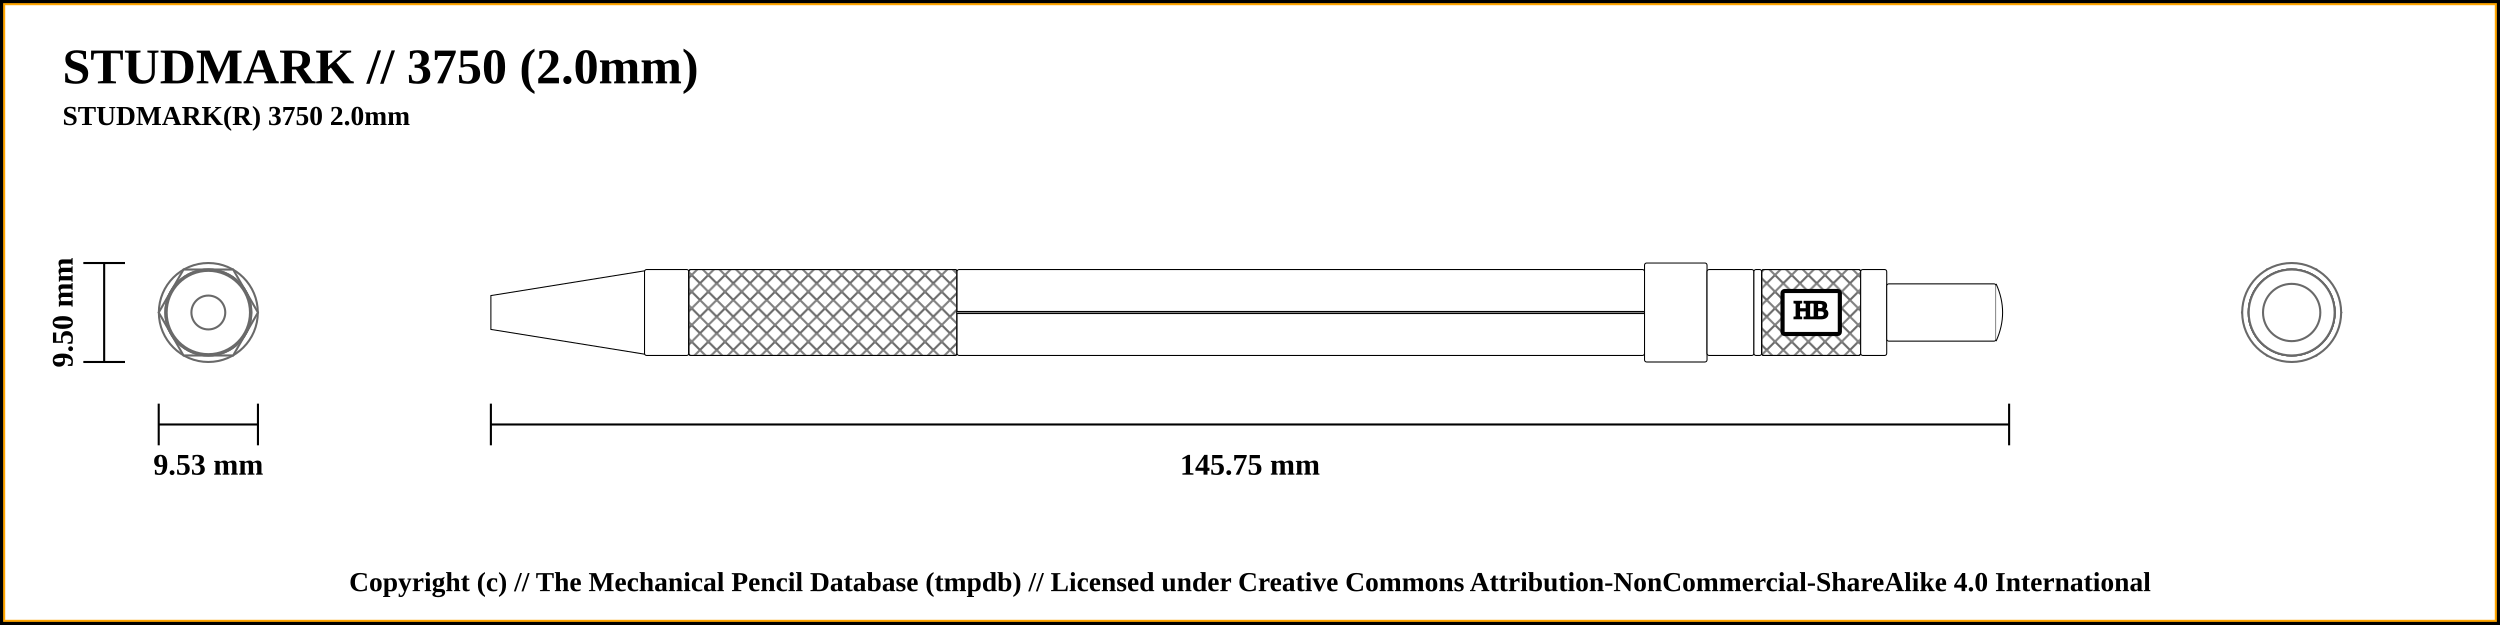
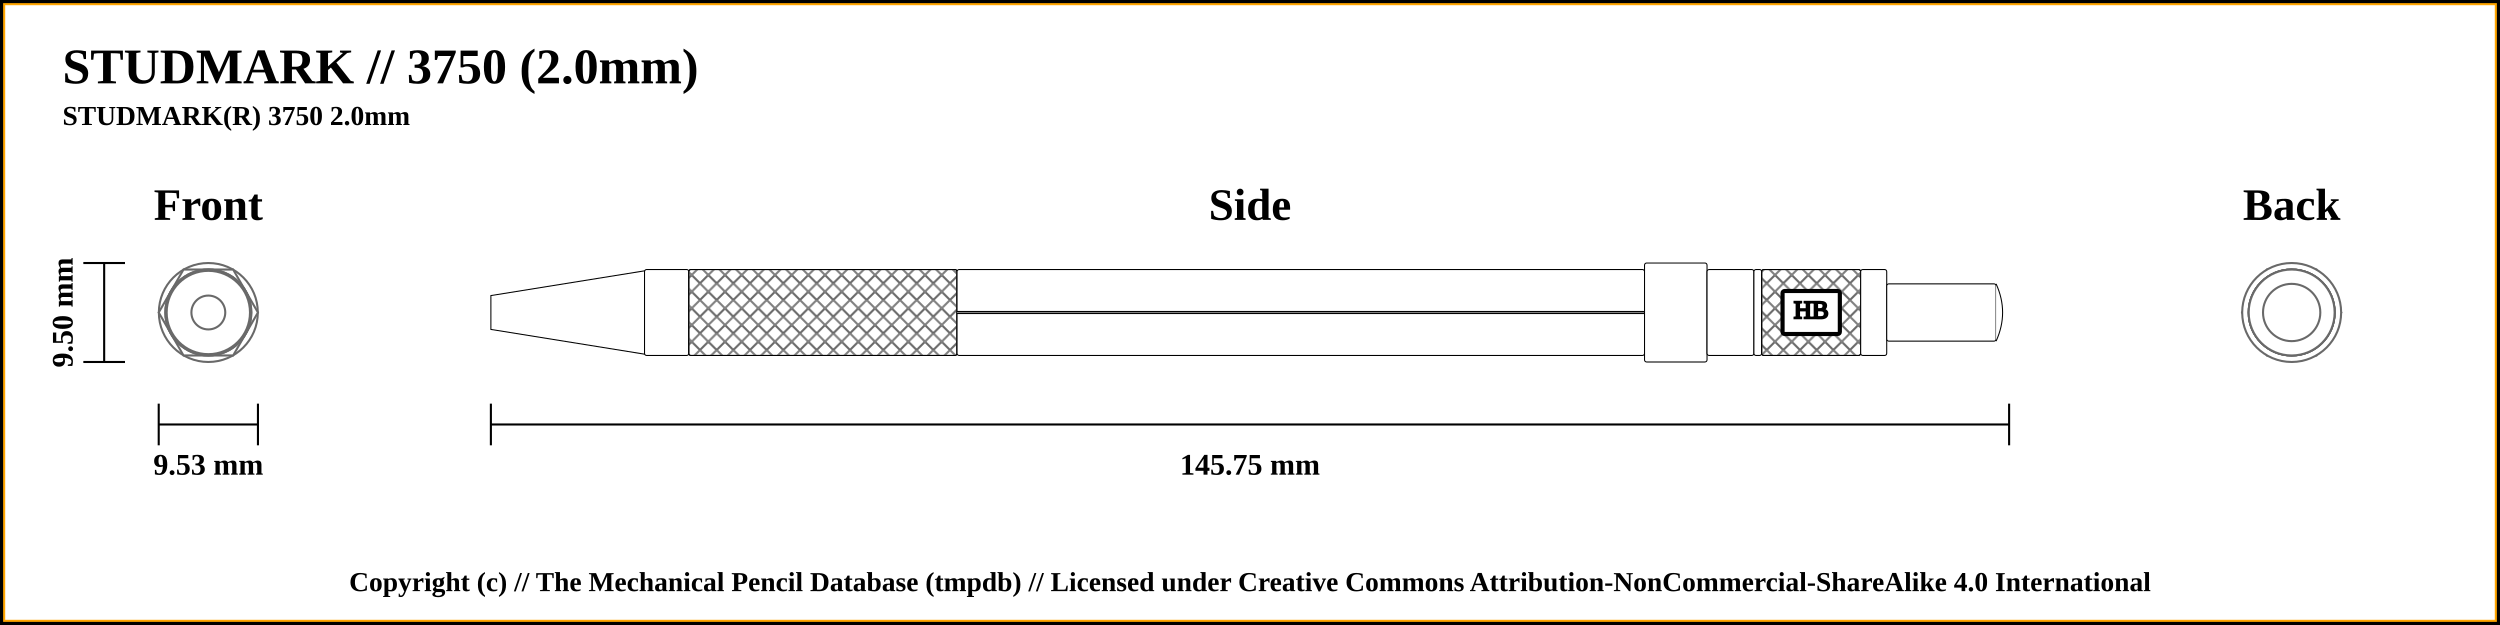
<svg xmlns="http://www.w3.org/2000/svg" width="1200" height="300">
  <pattern id="diagonalHatch" patternUnits="userSpaceOnUse" width="8" height="8">
    <rect width="6" height="6" fill="none" />
    <path stroke="dimgray" stroke-linecap="round" stroke-width="1" d="M 4,4 L 8,8" />
    <path stroke="dimgray" stroke-linecap="round" stroke-width="1" d="M 4,4 L 0,8" />
    <path stroke="gray" stroke-linecap="round" stroke-width="1" d="M 4,4 L 8,0" />
    <path stroke="gray" stroke-linecap="round" stroke-width="1" d="M 4,4 L 0,0" />
  </pattern>
  <rect x="0" y="0" width="1200" height="300" fill="white" stroke="black" stroke-width="4" />
  <rect x="2" y="2" width="1196" height="296" fill="white" stroke="orange" stroke-width="1" />
  <text x="30" y="40" font-weight="bold" font-size="2em">STUDMARK // 3750 (2.0mm)</text>
  <text x="30" y="60" font-weight="bold" font-size="1.1em">STUDMARK(R) 3750 2.0mm</text>
  <line x1="40" y1="126.25" x2="60" y2="126.25" stroke="black" stroke-width="1" />
  <line x1="40" y1="173.75" x2="60" y2="173.75" stroke="black" stroke-width="1" />
  <line x1="50" y1="126.25" x2="50" y2="173.75" stroke="black" stroke-width="1" />
+   <text x="100" y="98.25" font-size="1.8em" font-weight="bold" text-anchor="middle" dominant-baseline="central">Front</text>
  <text x="30" y="150" transform="rotate(-90, 30, 150)" font-size="1.2em" font-weight="bold" text-anchor="middle" dominant-baseline="central">9.50 mm</text>
  <line x1="76.184" y1="203.75" x2="123.816" y2="203.75" stroke="black" stroke-width="1" />
  <line x1="76.184" y1="193.75" x2="76.184" y2="213.75" stroke="black" stroke-width="1" />
  <line x1="123.816" y1="193.75" x2="123.816" y2="213.75" stroke="black" stroke-width="1" />
  <text x="100" y="223.75" font-size="1.2em" font-weight="bold" text-anchor="middle" dominant-baseline="middle">9.53 mm</text>
  <line x1="235.625" y1="203.75" x2="964.375" y2="203.75" stroke="black" stroke-width="1" />
  <line x1="235.625" y1="193.75" x2="235.625" y2="213.75" stroke="black" stroke-width="1" />
  <line x1="964.375" y1="193.75" x2="964.375" y2="213.75" stroke="black" stroke-width="1" />
  <text x="600" y="223.75" font-size="1.2em" font-weight="bold" text-anchor="middle" dominant-baseline="middle">145.75 mm</text>
+   <text x="600" y="98.25" font-size="1.8em" font-weight="bold" text-anchor="middle" dominant-baseline="central">Side</text>
+   <text x="1100" y="98.25" font-size="1.8em" font-weight="bold" text-anchor="middle" dominant-baseline="central">Back</text>
  <circle r="20" cx="1100" cy="150" stroke="dimgray" stroke-width="1" fill="white" />
  <circle r="8.125" cx="1100" cy="150" stroke="dimgray" stroke-width="1" fill="white" />
  <circle r="20.625" cx="1100" cy="150" stroke="dimgray" stroke-width="1" fill="white" />
  <circle r="20.625" cx="1100" cy="150" stroke="dimgray" stroke-width="1" fill="white" />
  <polygon points="1088.092,129.375 1111.908,129.375 1123.816,150 1111.908,170.625 1088.092,170.625 1076.184,150 " stroke="dimgray" stroke-width="1" fill="white" />
  <circle r="23.75" cx="1100" cy="150" stroke="dimgray" stroke-width="1" fill="white" />
  <circle r="20.625" cx="1100" cy="150" stroke="dimgray" stroke-width="1" fill="white" />
  <circle r="20.625" cx="1100" cy="150" stroke="dimgray" stroke-width="1" fill="white" />
  <circle r="20.625" cx="1100" cy="150" stroke="dimgray" stroke-width="1" fill="white" />
  <circle r="20.625" cx="1100" cy="150" stroke="dimgray" stroke-width="1" fill="white" />
  <circle r="13.75" cx="1100" cy="150" stroke="dimgray" stroke-width="1" fill="white" />
  <circle r="13.75" cx="100" cy="150" stroke="dimgray" stroke-width="1" fill="white" />
  <circle r="20.625" cx="100" cy="150" stroke="dimgray" stroke-width="1" fill="white" />
  <circle r="20.625" cx="100" cy="150" stroke="dimgray" stroke-width="1" fill="white" />
  <circle r="20.625" cx="100" cy="150" stroke="dimgray" stroke-width="1" fill="white" />
  <circle r="20.625" cx="100" cy="150" stroke="dimgray" stroke-width="1" fill="white" />
  <circle r="23.75" cx="100" cy="150" stroke="dimgray" stroke-width="1" fill="white" />
  <polygon points="88.092,129.375 111.908,129.375 123.816,150 111.908,170.625 88.092,170.625 76.184,150 " stroke="dimgray" stroke-width="1" fill="white" />
  <circle r="20.625" cx="100" cy="150" stroke="dimgray" stroke-width="1" fill="white" />
  <circle r="20.625" cx="100" cy="150" stroke="dimgray" stroke-width="1" fill="white" />
  <circle r="20" cx="100" cy="150" stroke="dimgray" stroke-width="1" fill="white" />
  <circle r="8.125" cx="100" cy="150" stroke="dimgray" stroke-width="1" fill="white" />
  <path d="M235.625 141.875 L309.375 130 L309.375 170 L235.625 158.125 Z" stroke-width="0.5" stroke="black" fill="white" />
  <rect x="309.375" y="129.375" width="21.25" height="41.25" rx="1" ry="1" stroke-width="0.5" stroke="black" fill="white" />
  <rect x="330.625" y="129.375" width="128.75" height="41.25" rx="1" ry="1" stroke-width="0.5" stroke="black" fill="white" />
  <rect x="330.625" y="129.375" width="128.75" height="41.25" rx="1" ry="1" stroke-width="0.5" stroke="black" fill="url(#diagonalHatch)" />
  <rect x="459.375" y="129.375" width="330" height="41.25" rx="1" ry="1" stroke-width="0.5" stroke="black" fill="white" />
  <line x1="459.375" y1="150" x2="789.375" y2="150" stroke-width="1.5" stroke="black" fill="none" />
  <line x1="459.375" y1="150" x2="789.375" y2="150" stroke-width="0.5" stroke="gray" fill="none" />
  <rect x="789.375" y="126.25" width="30" height="47.5" rx="1" ry="1" stroke-width="0.5" stroke="black" fill="white" />
  <rect x="819.375" y="129.375" width="22.5" height="41.25" rx="1" ry="1" stroke-width="0.5" stroke="black" fill="white" />
  <rect x="841.875" y="129.375" width="3.75" height="41.25" rx="1" ry="1" stroke-width="0.5" stroke="black" fill="white" />
  <rect x="845.625" y="129.375" width="47.5" height="41.25" rx="1" ry="1" stroke-width="0.5" stroke="black" fill="white" />
  <rect x="845.625" y="129.375" width="47.5" height="41.25" rx="1" ry="1" stroke-width="0.5" stroke="black" fill="url(#diagonalHatch)" />
  <rect x="855.625" y="139.688" width="27.5" height="20.625" rx="1" ry="1" stroke-width="2" stroke="black" fill="white" />
  <text x="869.375" y="150" text-anchor="middle" dominant-baseline="middle">
    <tspan stroke="black" fill="black" textLength="{this.width * 5 - 24}"> HB</tspan>
  </text>
  <rect x="893.125" y="129.375" width="12.5" height="41.25" rx="1" ry="1" stroke-width="0.5" stroke="black" fill="white" />
  <rect x="905.625" y="136.25" width="52.5" height="27.5" rx="1" ry="1" stroke-width="0.5" stroke="black" fill="white" />
  <path d="M958.125 136.25 Q964.375 150 958.125 163.75" stroke-width="0.5" stroke="black" fill="white" />
  <text x="50%" y="280" font-size="1.1em" font-weight="bold" text-anchor="middle" dominant-baseline="middle">Copyright (c) // The Mechanical Pencil Database (tmpdb) // Licensed under Creative Commons Attribution-NonCommercial-ShareAlike 4.0 International</text>
</svg>
